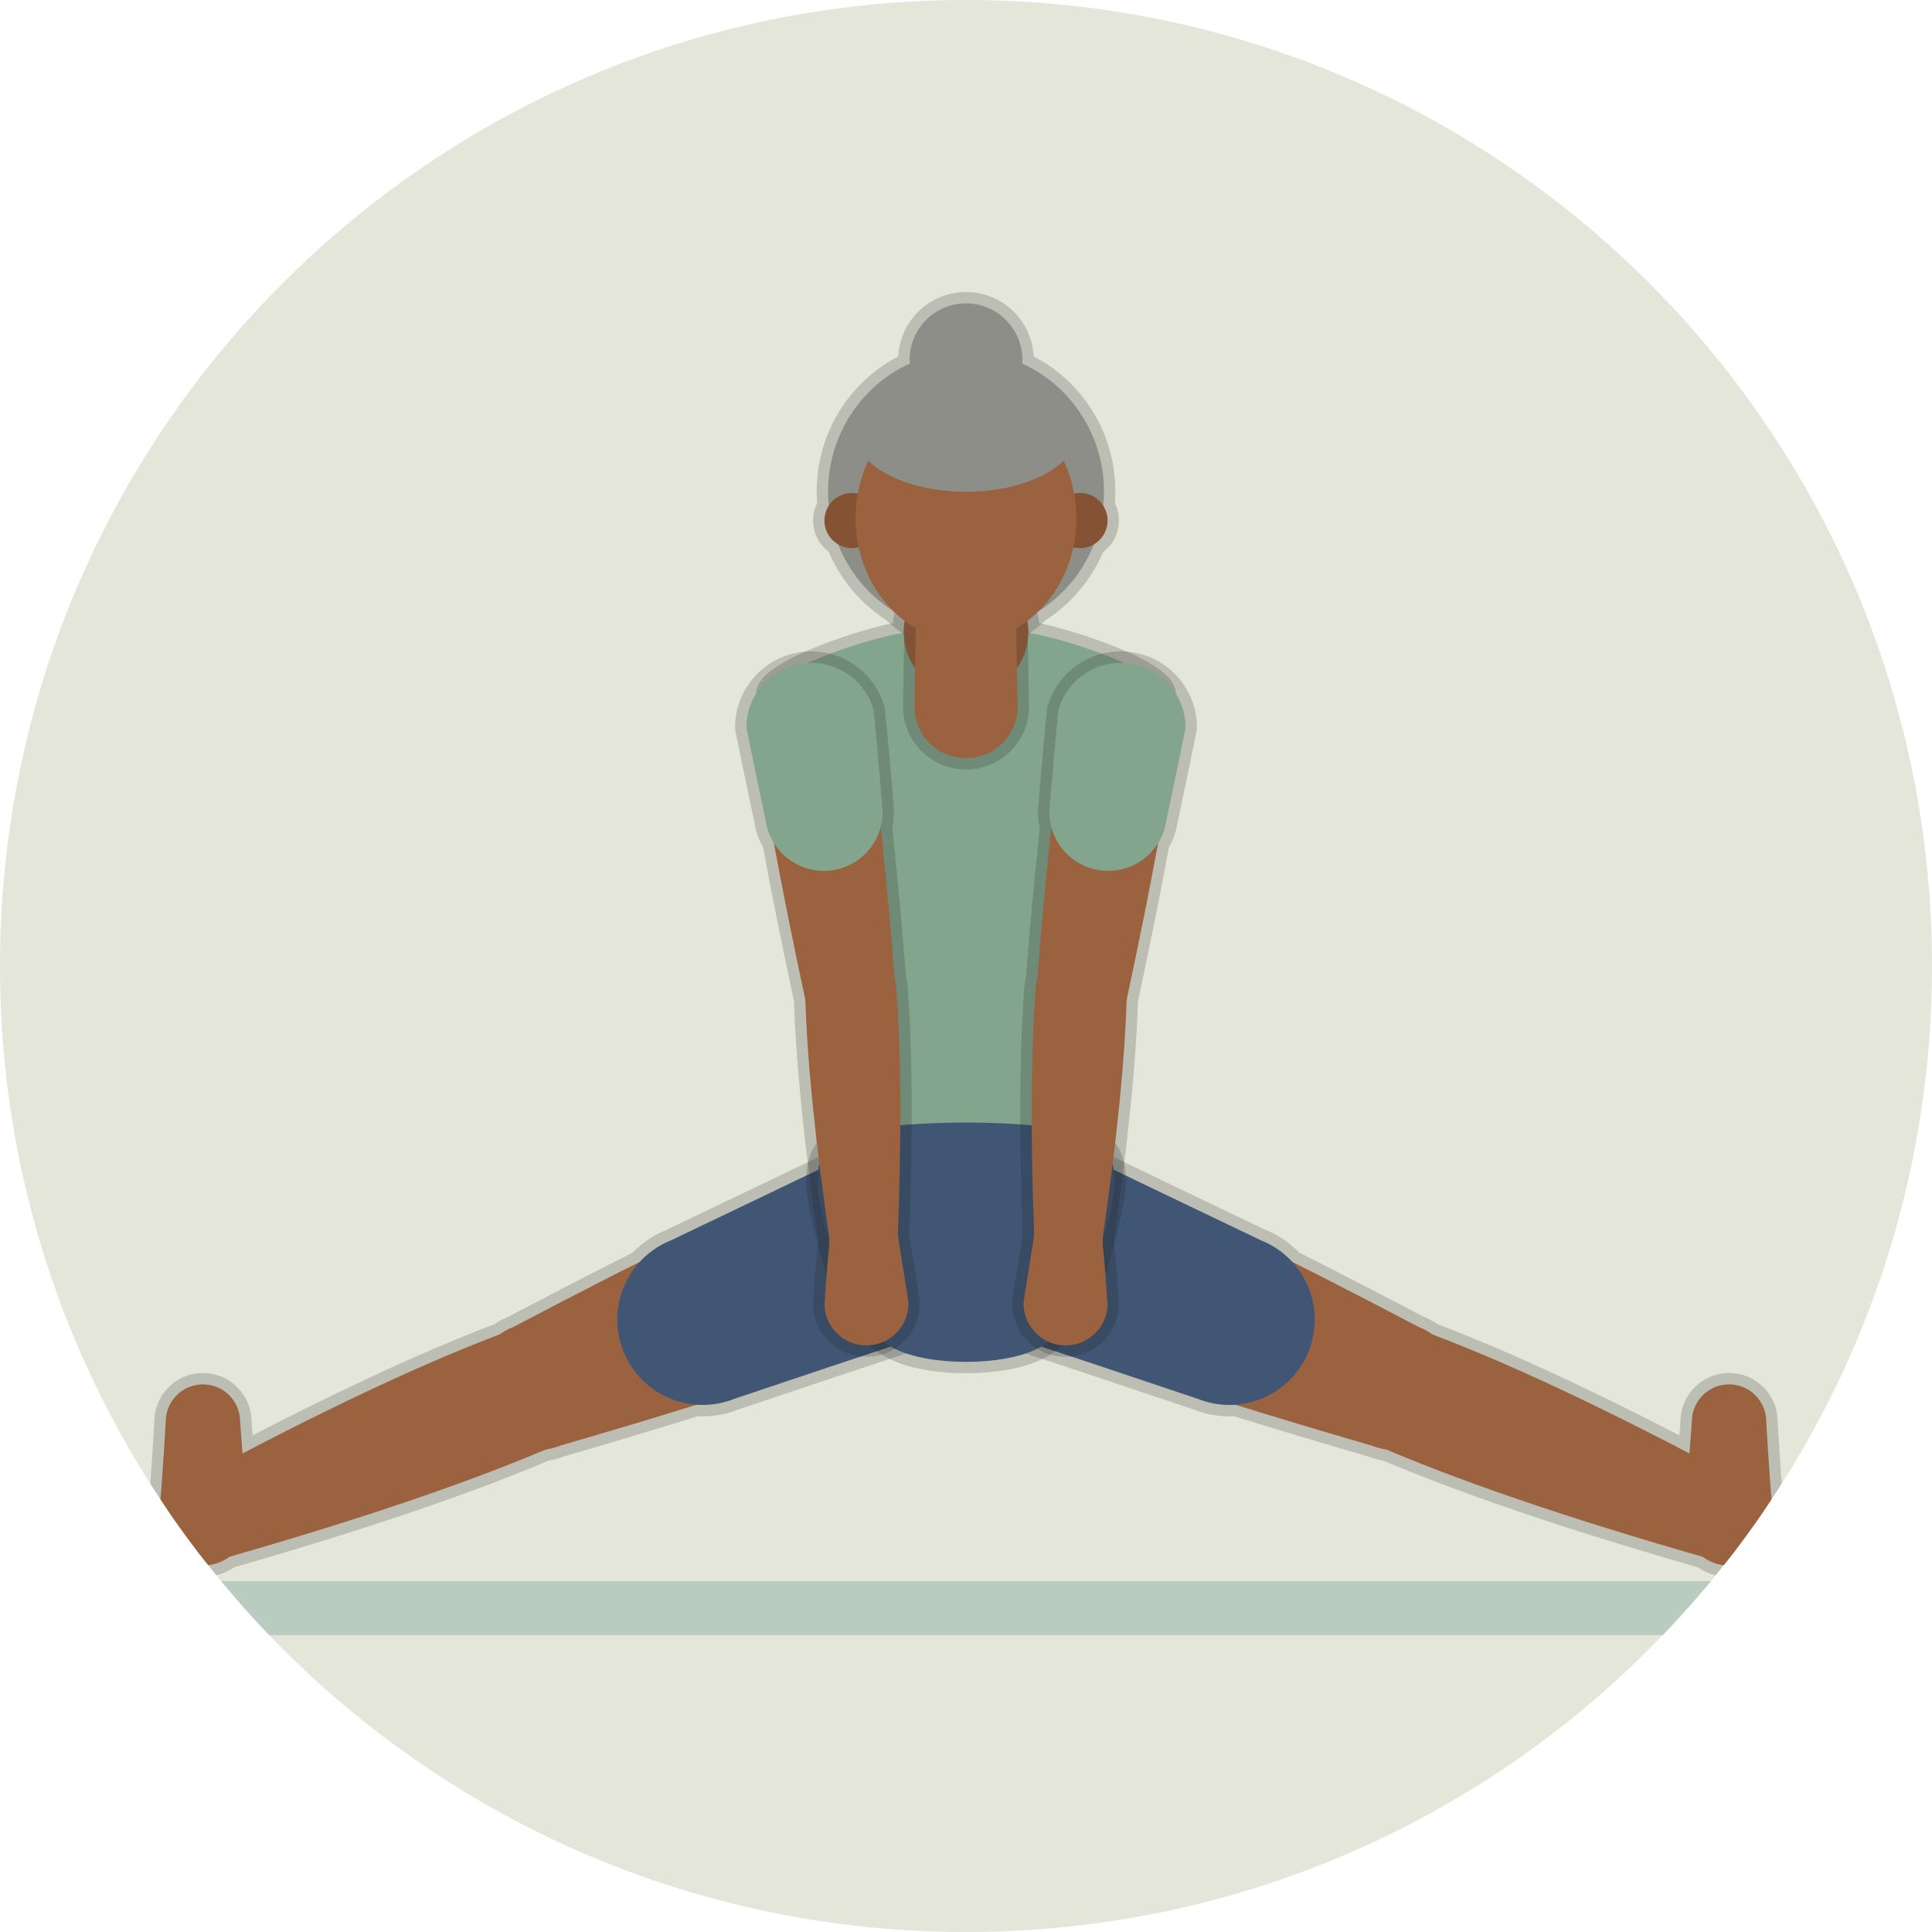
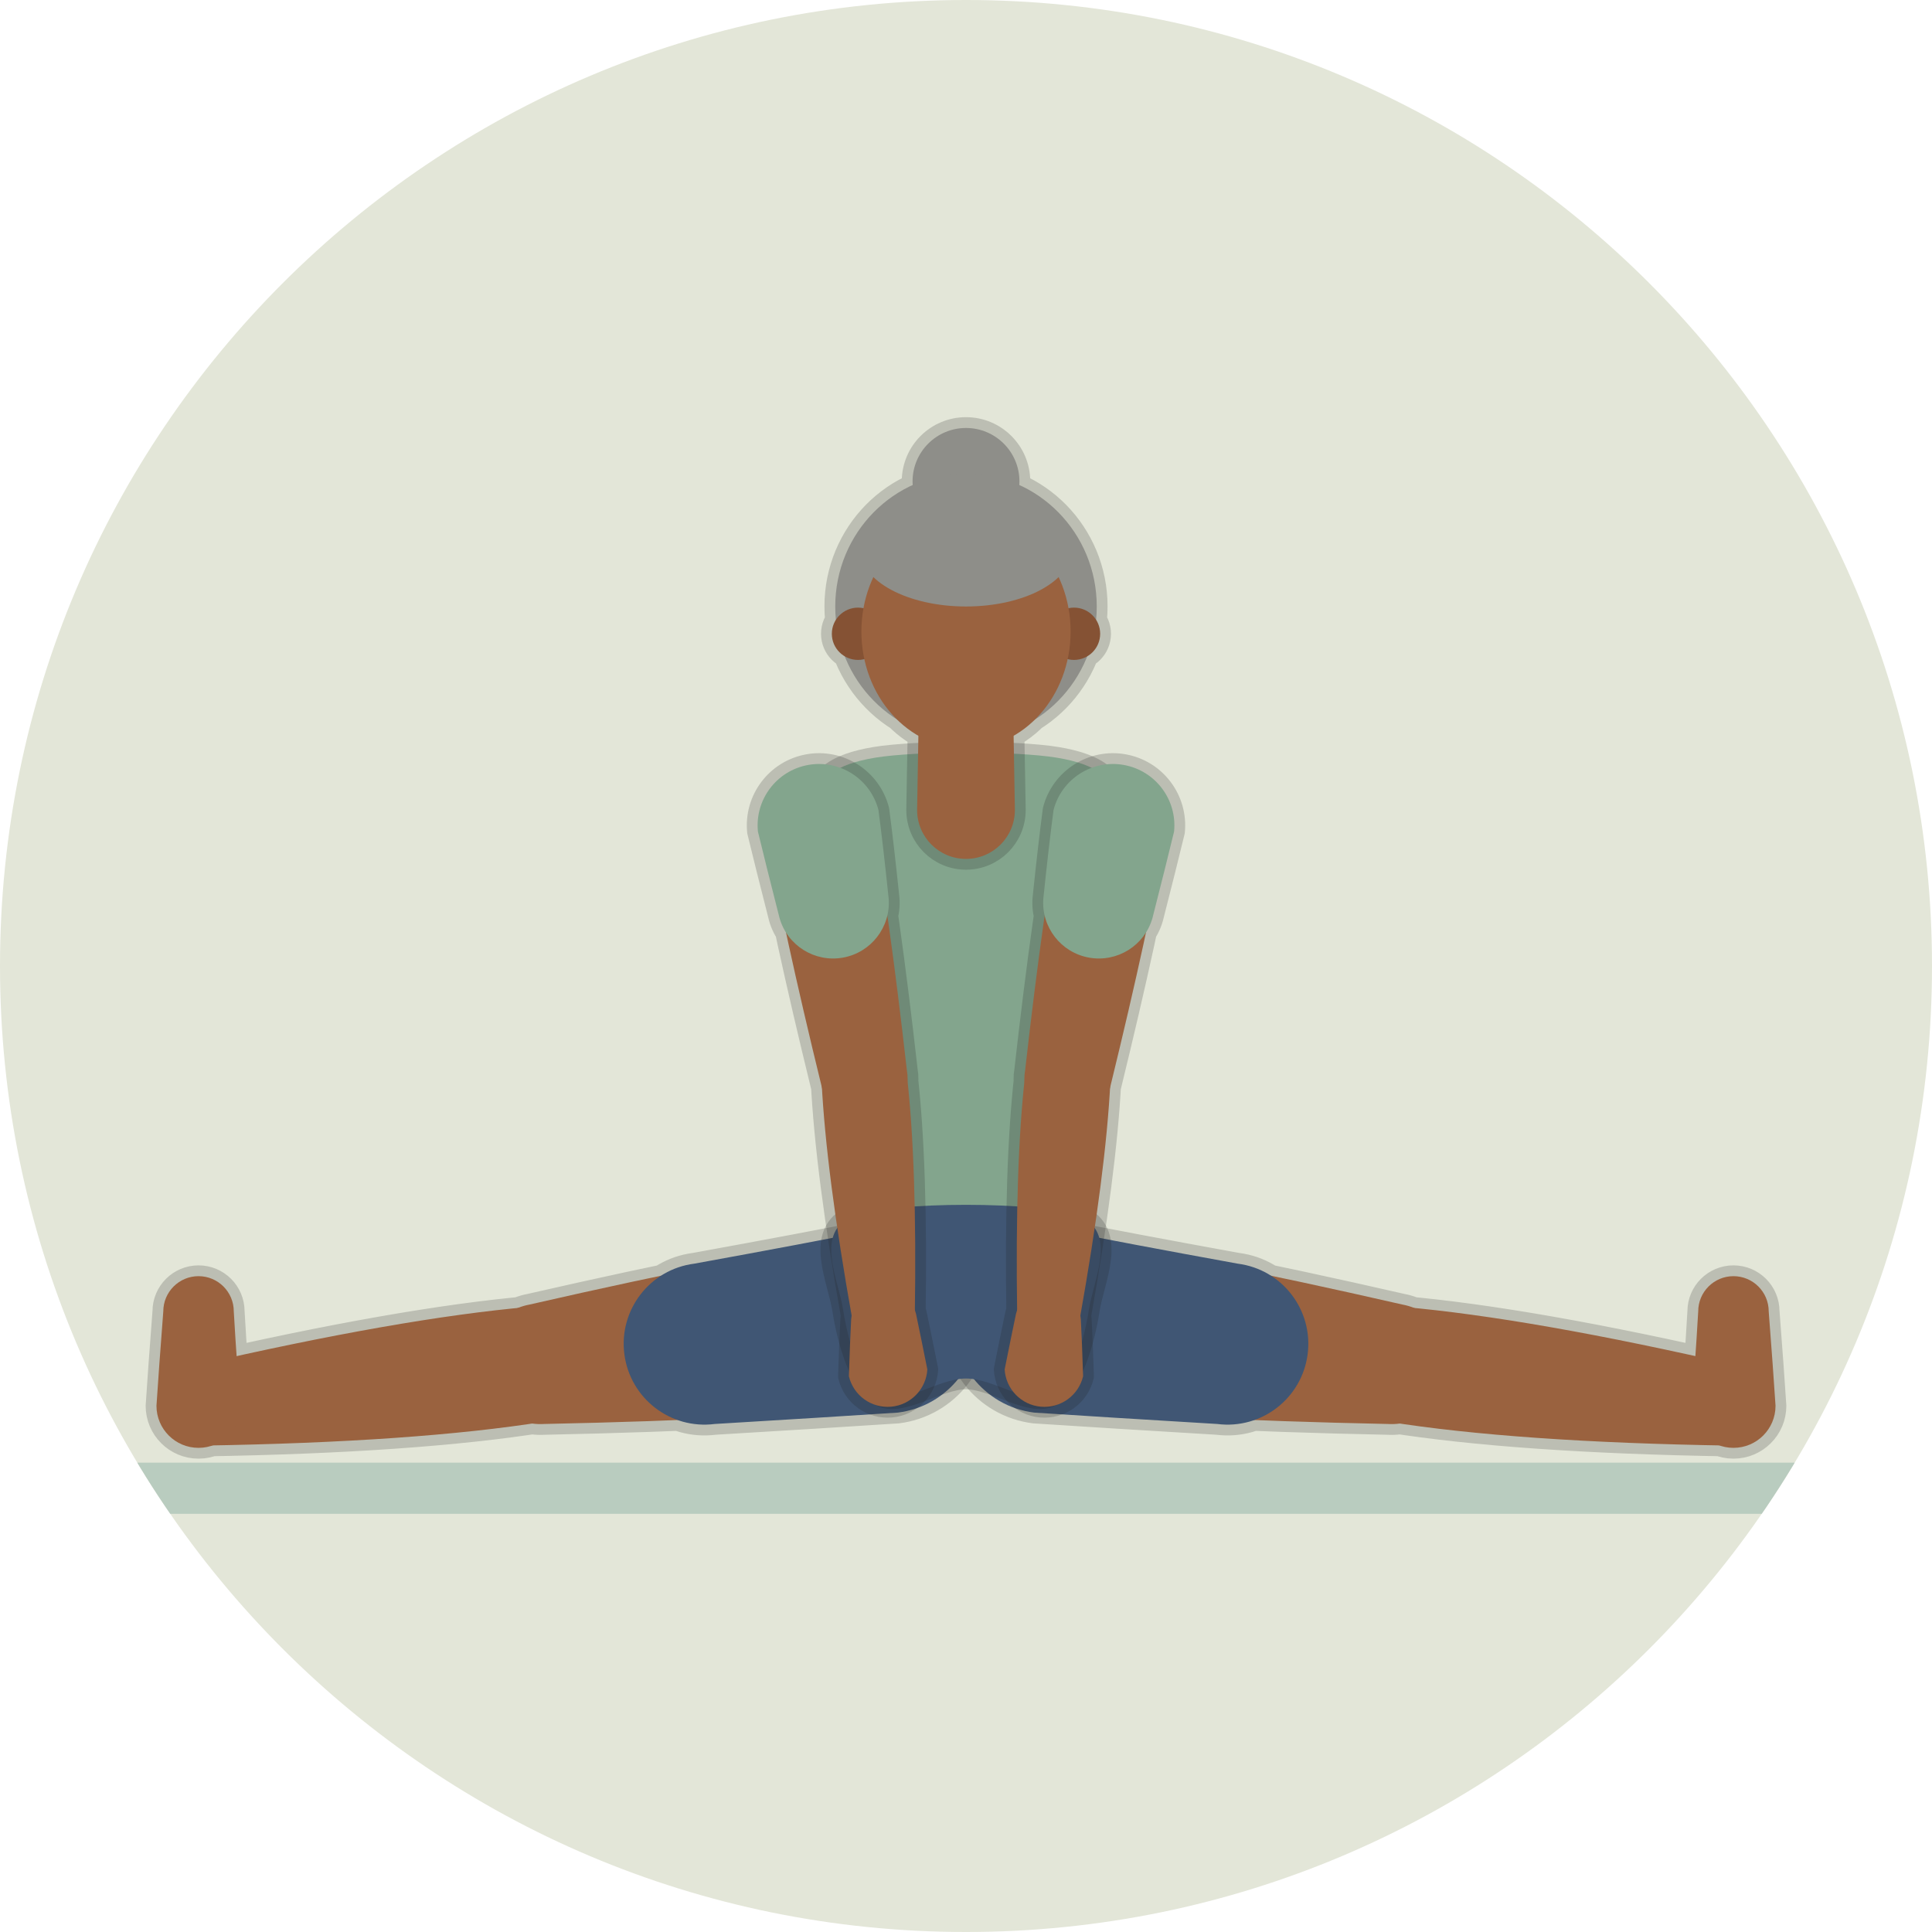
<svg xmlns="http://www.w3.org/2000/svg" viewBox="0 0 200 200" width="400" height="400" role="img" aria-label="Seated figure facing forward with legs wide apart and hands on the floor in front.">
  <circle cx="100" cy="100" r="100" fill="#E3E6D8" />
  <clipPath id="cvwqdw1">
    <circle cx="100" cy="100" r="100" />
  </clipPath>
  <g clip-path="url(#cvwqdw1)">
-     <g transform="translate(100.0 164.3) scale(1.242)">
-       <rect x="-79.058" y="-0.5" width="158.116" height="4.5" rx="2.2" fill="#B9CCBF" />
+     <g transform="translate(100.0 152.0) scale(1.177)">
+       <rect x="-83.045" y="-0.5" width="166.091" height="4.5" rx="2.2" fill="#B9CCBF" />
      <g>
-         <path d="M-37.7 -21.5Q-48.4 -17.6 -64.9 -8.7A3.5 3.5 0 0 0 -62.2 -2.3Q-44.3 -7.4 -33.8 -12.0A5.1 5.1 0 0 0 -37.7 -21.5ZM-9.8 -35.3Q-20.6 -30.7 -37.7 -21.7A5.3 5.3 0 0 0 -33.8 -11.8Q-15.2 -17.2 -4.2 -21.4A7.5 7.5 0 0 0 -9.8 -35.3ZM-10.0 -35.9Q-15.6 -33.2 -24.6 -28.9A7.1 7.1 0 0 0 -19.3 -15.7Q-9.8 -18.9 -4.0 -20.8A8.1 8.1 0 0 0 -10.0 -35.9ZM-59.9 -5.5Q-60.1 -8.6 -60.5 -13.8A3.1 3.1 0 0 0 -66.7 -13.8Q-67.0 -8.6 -67.3 -5.5A3.7 3.7 0 0 0 -59.9 -5.5Z" fill="#1E1F1D" stroke="#1E1F1D" stroke-width="1.9" stroke-linejoin="round" opacity="0.2" />
-         <path d="M-37.7 -21.5Q-48.4 -17.6 -64.9 -8.7A3.5 3.5 0 0 0 -62.2 -2.3Q-44.3 -7.4 -33.8 -12.0A5.1 5.1 0 0 0 -37.7 -21.5Z" fill="#9A623F" />
-         <path d="M-9.8 -35.3Q-20.6 -30.7 -37.7 -21.7A5.3 5.3 0 0 0 -33.8 -11.8Q-15.2 -17.2 -4.2 -21.4A7.5 7.5 0 0 0 -9.8 -35.3Z" fill="#9A623F" />
-         <path d="M-10.0 -35.9Q-15.6 -33.2 -24.6 -28.9A7.1 7.1 0 0 0 -19.3 -15.7Q-9.8 -18.9 -4.0 -20.8A8.1 8.1 0 0 0 -10.0 -35.9Z" fill="#405674" />
-         <path d="M-59.9 -5.5Q-60.1 -8.6 -60.5 -13.8A3.1 3.1 0 0 0 -66.7 -13.8Q-67.0 -8.6 -67.3 -5.5A3.7 3.7 0 0 0 -59.9 -5.5Z" fill="#9A623F" />
+         <path d="M-38.4 -14.2Q-49.8 -13.2 -68.0 -9.0A3.5 3.5 0 0 0 -67.1 -2.0Q-48.4 -2.3 -37.1 -4.1A5.1 5.1 0 0 0 -38.4 -14.2ZM-7.9 -20.4Q-19.6 -18.7 -38.4 -14.4A5.3 5.3 0 0 0 -37.1 -3.9Q-17.8 -4.3 -6.1 -5.5A7.5 7.5 0 0 0 -7.9 -20.4ZM-8.0 -21.0Q-14.0 -19.8 -23.9 -18.0A7.1 7.1 0 0 0 -22.1 -3.9Q-12.1 -4.5 -6.0 -4.9A8.1 8.1 0 0 0 -8.0 -21.0ZM-63.8 -5.5Q-64.1 -8.6 -64.4 -13.8A3.1 3.1 0 0 0 -70.6 -13.8Q-71.0 -8.6 -71.2 -5.5A3.7 3.7 0 0 0 -63.8 -5.5Z" fill="#1E1F1D" stroke="#1E1F1D" stroke-width="1.9" stroke-linejoin="round" opacity="0.2" />
+         <path d="M-38.4 -14.2Q-49.8 -13.2 -68.0 -9.0A3.5 3.5 0 0 0 -67.1 -2.0Q-48.4 -2.3 -37.1 -4.1A5.1 5.1 0 0 0 -38.4 -14.2Z" fill="#9A623F" />
+         <path d="M-7.9 -20.4Q-19.6 -18.7 -38.4 -14.4A5.3 5.3 0 0 0 -37.1 -3.9Q-17.8 -4.3 -6.1 -5.5A7.5 7.5 0 0 0 -7.9 -20.4Z" fill="#9A623F" />
+         <path d="M-8.0 -21.0Q-14.0 -19.8 -23.9 -18.0A7.1 7.1 0 0 0 -22.1 -3.9Q-12.1 -4.5 -6.0 -4.9A8.1 8.1 0 0 0 -8.0 -21.0Z" fill="#405674" />
+         <path d="M-63.8 -5.5Q-64.1 -8.6 -64.4 -13.8A3.1 3.1 0 0 0 -70.6 -13.8Q-71.0 -8.6 -71.2 -5.5A3.7 3.7 0 0 0 -63.8 -5.5Z" fill="#9A623F" />
      </g>
      <g>
-         <path d="M33.8 -12.0Q44.3 -7.4 62.2 -2.3A3.5 3.5 0 0 0 64.9 -8.7Q48.4 -17.6 37.7 -21.5A5.1 5.1 0 0 0 33.8 -12.0ZM4.2 -21.4Q15.2 -17.2 33.8 -11.8A5.3 5.3 0 0 0 37.7 -21.7Q20.6 -30.7 9.8 -35.3A7.5 7.5 0 0 0 4.2 -21.4ZM4.0 -20.8Q9.8 -18.9 19.3 -15.7A7.1 7.1 0 0 0 24.6 -28.9Q15.6 -33.2 10.0 -35.9A8.1 8.1 0 0 0 4.0 -20.8ZM67.3 -5.5Q67.0 -8.6 66.7 -13.8A3.1 3.1 0 0 0 60.5 -13.8Q60.1 -8.6 59.9 -5.5A3.7 3.7 0 0 0 67.3 -5.5Z" fill="#1E1F1D" stroke="#1E1F1D" stroke-width="1.9" stroke-linejoin="round" opacity="0.2" />
-         <path d="M33.8 -12.0Q44.3 -7.4 62.2 -2.3A3.5 3.5 0 0 0 64.9 -8.7Q48.4 -17.6 37.7 -21.5A5.1 5.1 0 0 0 33.8 -12.0Z" fill="#9A623F" />
-         <path d="M4.2 -21.4Q15.2 -17.2 33.8 -11.8A5.3 5.3 0 0 0 37.7 -21.7Q20.6 -30.7 9.8 -35.3A7.5 7.5 0 0 0 4.2 -21.4Z" fill="#9A623F" />
-         <path d="M4.0 -20.8Q9.8 -18.9 19.3 -15.7A7.1 7.1 0 0 0 24.6 -28.9Q15.6 -33.2 10.0 -35.9A8.1 8.1 0 0 0 4.0 -20.8Z" fill="#405674" />
-         <path d="M67.3 -5.5Q67.0 -8.6 66.7 -13.8A3.1 3.1 0 0 0 60.5 -13.8Q60.1 -8.6 59.9 -5.5A3.7 3.7 0 0 0 67.3 -5.5Z" fill="#9A623F" />
+         <path d="M37.1 -4.1Q48.4 -2.3 67.1 -2.0A3.5 3.5 0 0 0 68.0 -9.0Q49.8 -13.2 38.4 -14.2A5.1 5.1 0 0 0 37.1 -4.1ZM6.1 -5.5Q17.8 -4.3 37.1 -3.9A5.3 5.3 0 0 0 38.4 -14.4Q19.6 -18.7 7.9 -20.4A7.5 7.5 0 0 0 6.1 -5.5ZM6.0 -4.9Q12.1 -4.5 22.1 -3.9A7.1 7.1 0 0 0 23.9 -18.0Q14.0 -19.8 8.0 -21.0A8.1 8.1 0 0 0 6.0 -4.9ZM71.2 -5.5Q71.0 -8.6 70.6 -13.8A3.1 3.1 0 0 0 64.4 -13.8Q64.1 -8.6 63.8 -5.5A3.7 3.7 0 0 0 71.2 -5.5Z" fill="#1E1F1D" stroke="#1E1F1D" stroke-width="1.9" stroke-linejoin="round" opacity="0.2" />
+         <path d="M37.1 -4.1Q48.4 -2.3 67.1 -2.0A3.5 3.5 0 0 0 68.0 -9.0Q49.8 -13.2 38.4 -14.2A5.1 5.1 0 0 0 37.1 -4.1Z" fill="#9A623F" />
+         <path d="M6.1 -5.5Q17.8 -4.3 37.1 -3.9A5.3 5.3 0 0 0 38.4 -14.4Q19.6 -18.7 7.9 -20.4A7.5 7.5 0 0 0 6.1 -5.5Z" fill="#9A623F" />
+         <path d="M6.0 -4.9Q12.1 -4.5 22.1 -3.9A7.1 7.1 0 0 0 23.9 -18.0Q14.0 -19.8 8.0 -21.0A8.1 8.1 0 0 0 6.0 -4.9Z" fill="#405674" />
+         <path d="M71.2 -5.5Q71.0 -8.6 70.6 -13.8A3.1 3.1 0 0 0 64.4 -13.8Q64.1 -8.6 63.8 -5.5A3.7 3.7 0 0 0 71.2 -5.5Z" fill="#9A623F" />
      </g>
      <g>
-         <path d="M-11.0 -28.4C-12.6 -32.9 -9.4 -43.5 -9.6 -50.4C-9.8 -57.2 -11.1 -65.3 -12.2 -69.4C-13.3 -73.4 -17.4 -73.2 -16.4 -74.9C-15.4 -76.5 -9.7 -78.6 -6.0 -79.4C-2.3 -80.1 2.3 -80.1 6.0 -79.4C9.7 -78.6 15.4 -76.5 16.4 -74.9C17.4 -73.2 13.3 -73.4 12.2 -69.4C11.1 -65.3 9.8 -57.2 9.6 -50.4C9.4 -43.5 12.6 -32.9 11.0 -28.4C9.4 -23.9 3.7 -23.4 -0.0 -23.4C-3.7 -23.4 -9.4 -23.9 -11.0 -28.4ZM-11.3 -28.4C-12.0 -31.3 -13.8 -36.1 -10.2 -37.6C-6.6 -39.1 6.6 -39.1 10.2 -37.6C13.8 -36.1 12.0 -31.3 11.3 -28.4C10.6 -25.4 8.9 -21.3 6.0 -19.9C3.1 -18.4 -3.1 -18.4 -6.0 -19.9C-8.9 -21.3 -10.6 -25.4 -11.3 -28.4ZM0.0 -74.4A5.2 5.2 0.0 1 0 0.0 -84.8A5.2 5.2 0.0 1 0 0.0 -74.4Z" fill="#1E1F1D" stroke="#1E1F1D" stroke-width="1.9" stroke-linejoin="round" opacity="0.2" />
-         <path d="M-11.0 -28.4C-12.6 -32.9 -9.4 -43.5 -9.6 -50.4C-9.8 -57.2 -11.1 -65.3 -12.2 -69.4C-13.3 -73.4 -17.4 -73.2 -16.4 -74.9C-15.4 -76.5 -9.7 -78.6 -6.0 -79.4C-2.3 -80.1 2.3 -80.1 6.0 -79.4C9.7 -78.6 15.4 -76.5 16.4 -74.9C17.4 -73.2 13.3 -73.4 12.2 -69.4C11.1 -65.3 9.8 -57.2 9.6 -50.4C9.4 -43.5 12.6 -32.9 11.0 -28.4C9.4 -23.9 3.7 -23.4 -0.0 -23.4C-3.7 -23.4 -9.4 -23.9 -11.0 -28.4Z" fill="#83A58D" />
-         <path d="M-11.3 -28.4C-12.0 -31.3 -13.8 -36.1 -10.2 -37.6C-6.6 -39.1 6.6 -39.1 10.2 -37.6C13.8 -36.1 12.0 -31.3 11.3 -28.4C10.6 -25.4 8.9 -21.3 6.0 -19.9C3.1 -18.4 -3.1 -18.4 -6.0 -19.9C-8.9 -21.3 -10.6 -25.4 -11.3 -28.4Z" fill="#405674" />
-         <path d="M0.0 -74.4A5.2 5.2 0.0 1 0 0.0 -84.8A5.2 5.2 0.0 1 0 0.0 -74.4Z" fill="#9A623F" />
+         <path d="M-10.4 -12.9C-12.0 -17.3 -9.2 -28.4 -9.4 -34.9C-9.6 -41.4 -11.1 -47.9 -11.8 -51.9C-12.5 -55.9 -14.0 -57.2 -13.4 -58.9C-12.8 -60.7 -11.6 -61.9 -8.0 -62.5C-4.4 -63.1 4.4 -63.1 8.0 -62.5C11.6 -61.9 12.8 -60.7 13.4 -58.9C14.0 -57.2 12.5 -55.9 11.8 -51.9C11.1 -47.9 9.6 -41.4 9.4 -34.9C9.2 -28.4 12.0 -17.3 10.4 -12.9C8.8 -8.6 3.5 -8.9 -0.0 -8.9C-3.5 -8.9 -8.8 -8.6 -10.4 -12.9ZM-10.8 -13.9C-11.2 -16.6 -13.4 -20.8 -9.9 -22.2C-6.4 -23.5 6.4 -23.5 9.9 -22.2C13.4 -20.8 11.2 -16.6 10.8 -13.9C10.4 -11.3 9.3 -7.4 7.5 -6.4C5.7 -5.4 2.5 -7.9 -0.0 -7.9C-2.5 -7.9 -5.7 -5.4 -7.5 -6.4C-9.3 -7.4 -10.4 -11.3 -10.8 -13.9Z" fill="#1E1F1D" stroke="#1E1F1D" stroke-width="1.9" stroke-linejoin="round" opacity="0.2" />
+         <path d="M-10.4 -12.9C-12.0 -17.3 -9.2 -28.4 -9.4 -34.9C-9.6 -41.4 -11.1 -47.9 -11.8 -51.9C-12.5 -55.9 -14.0 -57.2 -13.4 -58.9C-12.8 -60.7 -11.6 -61.9 -8.0 -62.5C-4.4 -63.1 4.4 -63.1 8.0 -62.5C11.6 -61.9 12.8 -60.7 13.4 -58.9C14.0 -57.2 12.5 -55.9 11.8 -51.9C11.1 -47.9 9.6 -41.4 9.4 -34.9C9.2 -28.4 12.0 -17.3 10.4 -12.9C8.8 -8.6 3.5 -8.9 -0.0 -8.9C-3.5 -8.9 -8.8 -8.6 -10.4 -12.9Z" fill="#83A58D" />
+         <path d="M-10.8 -13.9C-11.2 -16.6 -13.4 -20.8 -9.9 -22.2C-6.4 -23.5 6.4 -23.5 9.9 -22.2C13.4 -20.8 11.2 -16.6 10.8 -13.9C10.4 -11.3 9.3 -7.4 7.5 -6.4C5.7 -5.4 2.5 -7.9 -0.0 -7.9C-2.5 -7.9 -5.7 -5.4 -7.5 -6.4C-9.3 -7.4 -10.4 -11.3 -10.8 -13.9Z" fill="#405674" />
      </g>
      <g>
-         <path d="M-17.6 -71.7Q-16.4 -63.0 -13.4 -49.0A3.8 3.8 0 0 0 -5.9 -50.2Q-7.0 -64.4 -8.4 -73.0A4.7 4.7 0 0 0 -17.6 -71.7ZM-18.3 -71.6Q-17.7 -68.6 -16.7 -63.9A4.9 4.9 0 0 0 -7.0 -65.3Q-7.4 -70.2 -7.7 -73.1A5.4 5.4 0 0 0 -18.3 -71.6ZM-13.4 -49.4Q-13.2 -41.4 -11.3 -28.5A2.8 2.8 0 0 0 -5.7 -28.8Q-5.2 -41.8 -5.8 -49.8A3.8 3.8 0 0 0 -13.4 -49.4ZM-11.4 -28.5Q-11.6 -26.6 -11.8 -23.5A3.5 3.5 0 0 0 -4.8 -23.8Q-5.3 -26.9 -5.6 -28.8A2.9 2.9 0 0 0 -11.4 -28.5Z" fill="#1E1F1D" stroke="#1E1F1D" stroke-width="1.9" stroke-linejoin="round" opacity="0.2" />
-         <path d="M-17.6 -71.7Q-16.4 -63.0 -13.4 -49.0A3.8 3.8 0 0 0 -5.9 -50.2Q-7.0 -64.4 -8.4 -73.0A4.7 4.7 0 0 0 -17.6 -71.7Z" fill="#9A623F" />
-         <path d="M-18.3 -71.6Q-17.7 -68.6 -16.7 -63.9A4.9 4.9 0 0 0 -7.0 -65.3Q-7.4 -70.2 -7.7 -73.1A5.4 5.4 0 0 0 -18.3 -71.6Z" fill="#83A58D" />
-         <path d="M-13.4 -49.4Q-13.2 -41.4 -11.3 -28.5A2.8 2.8 0 0 0 -5.7 -28.8Q-5.2 -41.8 -5.8 -49.8A3.8 3.8 0 0 0 -13.4 -49.4Z" fill="#9A623F" />
-         <path d="M-11.4 -28.5Q-11.6 -26.6 -11.8 -23.5A3.5 3.5 0 0 0 -4.8 -23.8Q-5.3 -26.9 -5.6 -28.8A2.9 2.9 0 0 0 -11.4 -28.5Z" fill="#9A623F" />
+         <path d="M-17.6 -56.1Q-16.1 -47.5 -12.7 -33.6A3.8 3.8 0 0 0 -5.2 -35.0Q-6.8 -49.2 -8.4 -57.8A4.7 4.7 0 0 0 -17.6 -56.1ZM-18.3 -56.0Q-17.6 -53.1 -16.4 -48.4A4.9 4.9 0 0 0 -6.8 -50.1Q-7.3 -54.9 -7.7 -57.9A5.4 5.4 0 0 0 -18.3 -56.0ZM-12.7 -34.0Q-12.3 -26.0 -10.0 -13.1A2.8 2.8 0 0 0 -4.5 -13.6Q-4.3 -26.7 -5.2 -34.6A3.8 3.8 0 0 0 -12.7 -34.0ZM-10.1 -13.1Q-10.2 -11.2 -10.3 -8.1A3.5 3.5 0 0 0 -3.4 -8.7Q-4.0 -11.7 -4.4 -13.6A2.9 2.9 0 0 0 -10.1 -13.1Z" fill="#1E1F1D" stroke="#1E1F1D" stroke-width="1.9" stroke-linejoin="round" opacity="0.2" />
+         <path d="M-17.6 -56.1Q-16.1 -47.5 -12.7 -33.6A3.8 3.8 0 0 0 -5.2 -35.0Q-6.8 -49.2 -8.4 -57.8A4.7 4.7 0 0 0 -17.6 -56.1Z" fill="#9A623F" />
+         <path d="M-18.3 -56.0Q-17.6 -53.1 -16.4 -48.4A4.9 4.9 0 0 0 -6.8 -50.1Q-7.3 -54.9 -7.7 -57.9A5.4 5.4 0 0 0 -18.3 -56.0Z" fill="#83A58D" />
+         <path d="M-12.7 -34.0Q-12.3 -26.0 -10.0 -13.1A2.8 2.8 0 0 0 -4.5 -13.6Q-4.3 -26.7 -5.2 -34.6A3.8 3.8 0 0 0 -12.7 -34.0Z" fill="#9A623F" />
+         <path d="M-10.1 -13.1Q-10.2 -11.2 -10.3 -8.1A3.5 3.5 0 0 0 -3.4 -8.7Q-4.0 -11.7 -4.4 -13.6A2.9 2.9 0 0 0 -10.1 -13.1Z" fill="#9A623F" />
      </g>
      <g>
-         <path d="M8.4 -73.0Q7.0 -64.4 5.9 -50.2A3.8 3.8 0 0 0 13.4 -49.0Q16.4 -63.0 17.6 -71.7A4.7 4.7 0 0 0 8.4 -73.0ZM7.7 -73.1Q7.4 -70.2 7.0 -65.3A4.9 4.9 0 0 0 16.7 -63.9Q17.7 -68.6 18.3 -71.6A5.4 5.4 0 0 0 7.7 -73.1ZM5.8 -49.8Q5.2 -41.8 5.7 -28.8A2.8 2.8 0 0 0 11.3 -28.5Q13.2 -41.4 13.4 -49.4A3.8 3.8 0 0 0 5.8 -49.8ZM5.6 -28.8Q5.3 -26.9 4.8 -23.8A3.5 3.5 0 0 0 11.8 -23.5Q11.6 -26.6 11.4 -28.5A2.9 2.9 0 0 0 5.6 -28.8Z" fill="#1E1F1D" stroke="#1E1F1D" stroke-width="1.9" stroke-linejoin="round" opacity="0.2" />
-         <path d="M8.4 -73.0Q7.0 -64.4 5.9 -50.2A3.8 3.8 0 0 0 13.4 -49.0Q16.4 -63.0 17.6 -71.7A4.7 4.7 0 0 0 8.4 -73.0Z" fill="#9A623F" />
-         <path d="M7.7 -73.1Q7.4 -70.2 7.0 -65.3A4.9 4.9 0 0 0 16.7 -63.9Q17.7 -68.6 18.3 -71.6A5.4 5.4 0 0 0 7.7 -73.1Z" fill="#83A58D" />
-         <path d="M5.8 -49.8Q5.2 -41.8 5.7 -28.8A2.8 2.8 0 0 0 11.3 -28.5Q13.2 -41.4 13.4 -49.4A3.8 3.8 0 0 0 5.8 -49.8Z" fill="#9A623F" />
-         <path d="M5.6 -28.8Q5.3 -26.9 4.8 -23.8A3.5 3.5 0 0 0 11.8 -23.5Q11.6 -26.6 11.4 -28.5A2.9 2.9 0 0 0 5.6 -28.8Z" fill="#9A623F" />
+         <path d="M8.4 -57.8Q6.8 -49.2 5.2 -35.0A3.8 3.8 0 0 0 12.7 -33.6Q16.1 -47.5 17.6 -56.1A4.7 4.7 0 0 0 8.4 -57.8ZM7.7 -57.9Q7.3 -54.9 6.8 -50.1A4.9 4.9 0 0 0 16.4 -48.4Q17.6 -53.1 18.3 -56.0A5.4 5.4 0 0 0 7.7 -57.9ZM5.2 -34.6Q4.3 -26.7 4.5 -13.6A2.8 2.8 0 0 0 10.0 -13.1Q12.3 -26.0 12.7 -34.0A3.8 3.8 0 0 0 5.2 -34.6ZM4.4 -13.6Q4.0 -11.7 3.4 -8.7A3.5 3.5 0 0 0 10.3 -8.1Q10.2 -11.2 10.1 -13.1A2.9 2.9 0 0 0 4.4 -13.6Z" fill="#1E1F1D" stroke="#1E1F1D" stroke-width="1.9" stroke-linejoin="round" opacity="0.2" />
+         <path d="M8.4 -57.8Q6.8 -49.2 5.2 -35.0A3.8 3.8 0 0 0 12.7 -33.6Q16.1 -47.5 17.6 -56.1A4.7 4.7 0 0 0 8.4 -57.8Z" fill="#9A623F" />
+         <path d="M7.7 -57.9Q7.3 -54.9 6.8 -50.1A4.9 4.9 0 0 0 16.4 -48.4Q17.6 -53.1 18.3 -56.0A5.4 5.4 0 0 0 7.7 -57.9Z" fill="#83A58D" />
+         <path d="M5.2 -34.6Q4.3 -26.7 4.5 -13.6A2.8 2.8 0 0 0 10.0 -13.1Q12.3 -26.0 12.7 -34.0A3.8 3.8 0 0 0 5.2 -34.6Z" fill="#9A623F" />
+         <path d="M4.4 -13.6Q4.0 -11.7 3.4 -8.7A3.5 3.5 0 0 0 10.3 -8.1Q10.2 -11.2 10.1 -13.1A2.9 2.9 0 0 0 4.4 -13.6Z" fill="#9A623F" />
      </g>
      <g>
-         <path d="M4.3 -73.4Q4.2 -79.6 4.0 -89.9A4.0 4.0 0 0 0 -4.0 -89.9Q-4.2 -79.6 -4.3 -73.4A4.3 4.3 0 0 0 4.3 -73.4ZM0.0 -97.6A4.7 4.7 0.0 1 0 0.0 -107.0A4.7 4.7 0.0 1 0 0.0 -97.6ZM0.0 -79.6A11.5 11.7 0.0 1 0 0.0 -103.0A11.5 11.7 0.0 1 0 0.0 -79.6ZM9.5 -86.6A2.3 2.3 0.0 1 0 9.5 -91.2A2.3 2.3 0.0 1 0 9.5 -86.6ZM-9.5 -86.6A2.3 2.3 0.0 1 0 -9.5 -91.2A2.3 2.3 0.0 1 0 -9.5 -86.6ZM0.0 -78.8A9.2 10.3 0.0 1 0 0.0 -99.4A9.2 10.3 0.0 1 0 0.0 -78.8ZM0.0 -91.3A9.3 5.0 0.0 1 0 0.0 -101.3A9.3 5.0 0.0 1 0 0.0 -91.3Z" fill="#1E1F1D" stroke="#1E1F1D" stroke-width="1.9" stroke-linejoin="round" opacity="0.2" />
-         <path d="M4.3 -73.4Q4.2 -79.6 4.0 -89.9A4.0 4.0 0 0 0 -4.0 -89.9Q-4.2 -79.6 -4.3 -73.4A4.3 4.3 0 0 0 4.3 -73.4Z" fill="#9A623F" />
-         <path d="M0.0 -97.6A4.7 4.7 0.0 1 0 0.0 -107.0A4.7 4.7 0.0 1 0 0.0 -97.6Z" fill="#8E8E89" />
-         <path d="M0.0 -79.6A11.5 11.7 0.0 1 0 0.0 -103.0A11.5 11.7 0.0 1 0 0.0 -79.6Z" fill="#8E8E89" />
-         <path d="M9.5 -86.6A2.3 2.3 0.0 1 0 9.5 -91.2A2.3 2.3 0.0 1 0 9.5 -86.6Z" fill="#855234" />
-         <path d="M-9.5 -86.6A2.3 2.3 0.0 1 0 -9.5 -91.2A2.3 2.3 0.0 1 0 -9.5 -86.6Z" fill="#855234" />
-         <path d="M0.0 -78.8A9.2 10.3 0.0 1 0 0.0 -99.4A9.2 10.3 0.0 1 0 0.0 -78.8Z" fill="#9A623F" />
-         <path d="M0.0 -91.3A9.3 5.0 0.0 1 0 0.0 -101.3A9.3 5.0 0.0 1 0 0.0 -91.3Z" fill="#8E8E89" />
+         <path d="M4.3 -57.9Q4.2 -64.2 4.0 -74.4A4.0 4.0 0 0 0 -4.0 -74.4Q-4.2 -64.2 -4.3 -57.9A4.3 4.3 0 0 0 4.3 -57.9ZM0.0 -82.1A4.7 4.7 0.0 1 0 0.0 -91.5A4.7 4.7 0.0 1 0 0.0 -82.1ZM0.0 -64.1A11.5 11.7 0.0 1 0 0.0 -87.5A11.5 11.7 0.0 1 0 0.0 -64.1ZM9.5 -71.1A2.3 2.3 0.0 1 0 9.5 -75.7A2.3 2.3 0.0 1 0 9.5 -71.1ZM-9.5 -71.1A2.3 2.3 0.0 1 0 -9.5 -75.7A2.3 2.3 0.0 1 0 -9.5 -71.1ZM0.0 -63.3A9.2 10.3 0.0 1 0 0.0 -83.9A9.2 10.3 0.0 1 0 0.0 -63.3ZM0.0 -75.8A9.3 5.0 0.0 1 0 0.0 -85.8A9.3 5.0 0.0 1 0 0.0 -75.8Z" fill="#1E1F1D" stroke="#1E1F1D" stroke-width="1.9" stroke-linejoin="round" opacity="0.2" />
+         <path d="M4.3 -57.9Q4.2 -64.2 4.0 -74.4A4.0 4.0 0 0 0 -4.0 -74.4Q-4.2 -64.2 -4.3 -57.9A4.3 4.3 0 0 0 4.3 -57.9Z" fill="#9A623F" />
+         <path d="M0.0 -82.1A4.7 4.7 0.0 1 0 0.0 -91.5A4.7 4.7 0.0 1 0 0.0 -82.1Z" fill="#8E8E89" />
+         <path d="M0.0 -64.1A11.5 11.7 0.0 1 0 0.0 -87.5A11.5 11.7 0.0 1 0 0.0 -64.1Z" fill="#8E8E89" />
+         <path d="M9.5 -71.1A2.3 2.3 0.0 1 0 9.5 -75.7A2.3 2.3 0.0 1 0 9.5 -71.1Z" fill="#855234" />
+         <path d="M-9.5 -71.1A2.3 2.3 0.0 1 0 -9.5 -75.7A2.3 2.3 0.0 1 0 -9.5 -71.1Z" fill="#855234" />
+         <path d="M0.0 -63.3A9.2 10.3 0.0 1 0 0.0 -83.9A9.2 10.3 0.0 1 0 0.0 -63.3Z" fill="#9A623F" />
+         <path d="M0.0 -75.8A9.3 5.0 0.0 1 0 0.0 -85.8A9.3 5.0 0.0 1 0 0.0 -75.8Z" fill="#8E8E89" />
      </g>
    </g>
  </g>
</svg>
